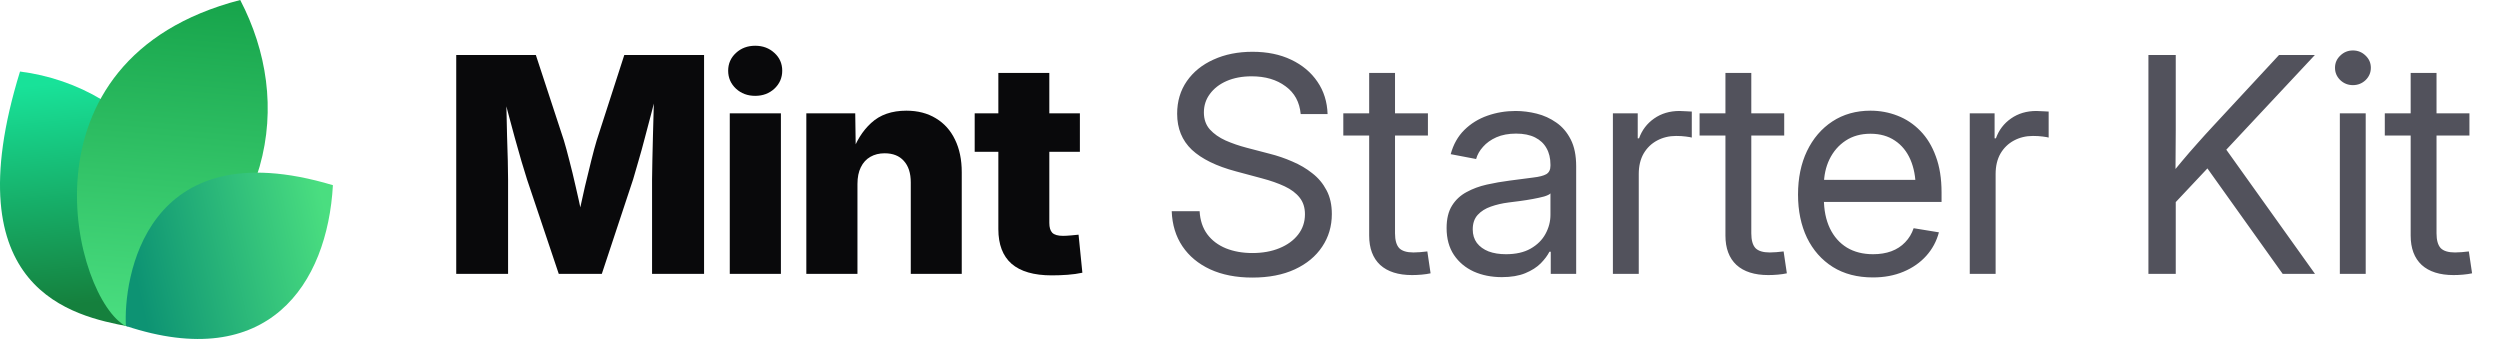
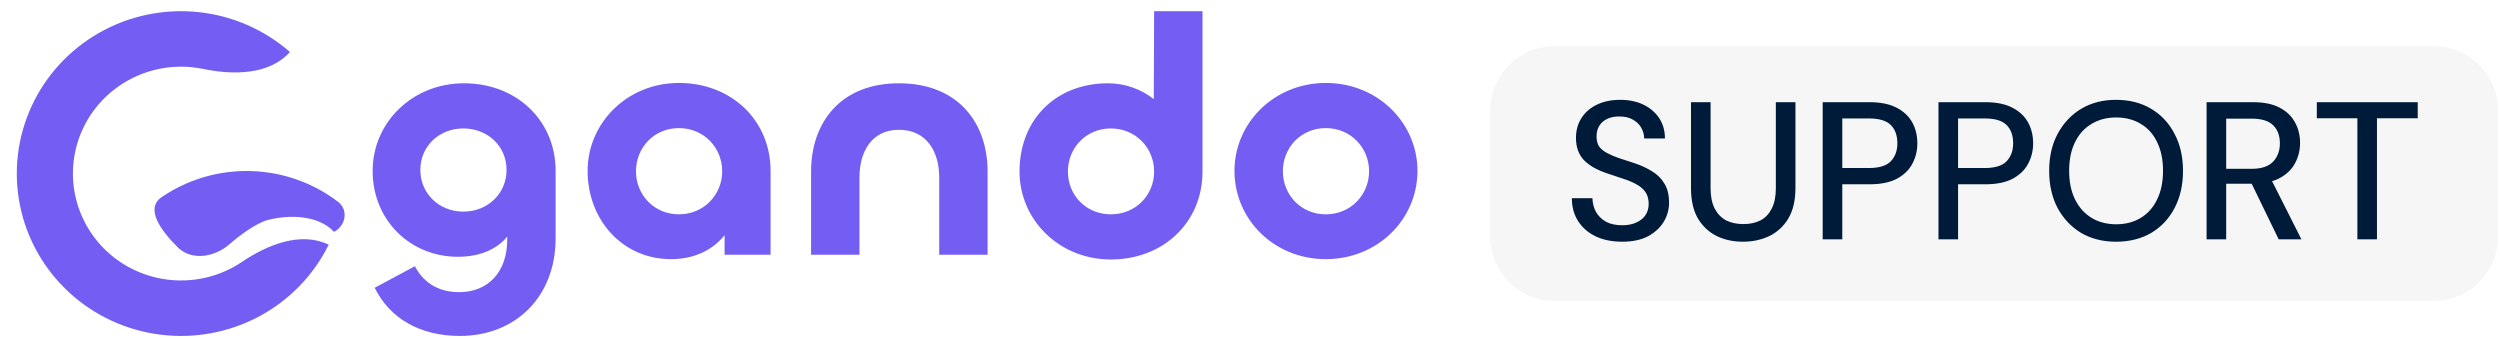
- <svg xmlns="http://www.w3.org/2000/svg" width="177" height="24" viewBox="0 0 177 24" fill="none">
-   <path d="M9.061 23.108C5.268 22.377 -3.391 20.627 1.417 5.064C9.634 6.099 16.973 14.064 9.061 23.108Z" fill="url(#paint0_linear_17557_2020)" />
-   <path d="M8.919 23.094C5.276 21.222 0.784 4.209 17.007 0C20.757 7.193 19.621 16.545 8.919 23.094Z" fill="url(#paint1_linear_17557_2020)" />
-   <path d="M8.914 23.079C8.735 19.882 10.159 9.085 23.57 13.111C23.181 20.123 18.984 26.418 8.914 23.079Z" fill="url(#paint2_linear_17557_2020)" />
-   <path d="M32.301 19.392V3.894H37.938L39.925 9.948C40.036 10.315 40.164 10.787 40.31 11.362C40.462 11.938 40.611 12.552 40.757 13.204C40.91 13.855 41.048 14.483 41.173 15.086C41.305 15.682 41.412 16.192 41.495 16.615H40.695C40.771 16.192 40.871 15.682 40.996 15.086C41.128 14.49 41.267 13.866 41.412 13.214C41.565 12.562 41.714 11.948 41.86 11.373C42.005 10.79 42.133 10.315 42.244 9.948L44.2 3.894H49.848V19.392H46.166V12.704C46.166 12.357 46.173 11.917 46.187 11.383C46.2 10.849 46.214 10.27 46.228 9.646C46.249 9.022 46.266 8.391 46.28 7.753C46.301 7.115 46.311 6.519 46.311 5.964H46.623C46.485 6.561 46.332 7.181 46.166 7.826C45.999 8.471 45.833 9.102 45.666 9.719C45.507 10.336 45.351 10.901 45.198 11.414C45.053 11.928 44.928 12.357 44.824 12.704L42.608 19.392H39.561L37.314 12.704C37.203 12.357 37.072 11.928 36.919 11.414C36.773 10.901 36.614 10.34 36.441 9.729C36.274 9.112 36.104 8.481 35.931 7.836C35.764 7.192 35.608 6.567 35.463 5.964H35.827C35.834 6.512 35.844 7.105 35.858 7.743C35.872 8.374 35.886 9.005 35.9 9.636C35.92 10.26 35.938 10.839 35.952 11.373C35.965 11.907 35.972 12.351 35.972 12.704V19.392H32.301ZM51.668 19.392V8.024H55.288V19.392H51.668ZM53.468 6.786C52.927 6.786 52.473 6.616 52.105 6.276C51.738 5.93 51.554 5.507 51.554 5.007C51.554 4.508 51.738 4.088 52.105 3.749C52.473 3.409 52.927 3.239 53.468 3.239C54.009 3.239 54.463 3.409 54.83 3.749C55.198 4.082 55.382 4.501 55.382 5.007C55.382 5.507 55.198 5.93 54.83 6.276C54.463 6.616 54.009 6.786 53.468 6.786ZM60.708 13.027V19.392H57.088V8.024H60.551L60.593 10.967H60.281C60.593 10.024 61.061 9.268 61.685 8.7C62.309 8.124 63.138 7.836 64.171 7.836C64.975 7.836 65.672 8.017 66.262 8.377C66.851 8.731 67.302 9.234 67.614 9.885C67.933 10.537 68.092 11.307 68.092 12.194V19.392H64.483V12.912C64.483 12.26 64.32 11.754 63.994 11.394C63.675 11.033 63.221 10.853 62.632 10.853C62.25 10.853 61.914 10.936 61.623 11.102C61.332 11.269 61.106 11.515 60.947 11.841C60.787 12.16 60.708 12.555 60.708 13.027ZM76.456 8.024V10.749H69.008V8.024H76.456ZM70.683 5.163H74.292V15.783C74.292 16.102 74.361 16.334 74.5 16.48C74.646 16.625 74.899 16.698 75.259 16.698C75.405 16.698 75.596 16.688 75.831 16.667C76.074 16.646 76.251 16.629 76.362 16.615L76.632 19.309C76.313 19.378 75.963 19.427 75.582 19.455C75.207 19.482 74.836 19.496 74.469 19.496C73.2 19.496 72.25 19.222 71.619 18.674C70.995 18.127 70.683 17.308 70.683 16.22V5.163Z" fill="#09090B" />
-   <path d="M88.667 19.652C87.523 19.652 86.528 19.458 85.682 19.07C84.843 18.681 84.188 18.137 83.716 17.437C83.245 16.736 82.992 15.908 82.957 14.951H84.933C84.968 15.596 85.148 16.14 85.474 16.584C85.8 17.021 86.24 17.354 86.795 17.582C87.35 17.804 87.974 17.915 88.667 17.915C89.388 17.915 90.026 17.801 90.581 17.572C91.143 17.343 91.583 17.024 91.902 16.615C92.228 16.199 92.391 15.717 92.391 15.169C92.391 14.698 92.266 14.306 92.017 13.994C91.767 13.675 91.413 13.408 90.956 13.193C90.498 12.978 89.954 12.787 89.323 12.621L87.502 12.132C86.123 11.765 85.082 11.255 84.382 10.603C83.689 9.944 83.342 9.095 83.342 8.055C83.342 7.174 83.571 6.404 84.028 5.746C84.486 5.087 85.117 4.577 85.921 4.217C86.726 3.849 87.645 3.666 88.678 3.666C89.718 3.666 90.63 3.853 91.413 4.227C92.204 4.602 92.824 5.122 93.275 5.787C93.726 6.446 93.965 7.209 93.993 8.076H92.089C92.013 7.23 91.656 6.574 91.018 6.11C90.387 5.638 89.586 5.403 88.615 5.403C87.95 5.403 87.36 5.513 86.847 5.735C86.341 5.957 85.946 6.262 85.661 6.651C85.377 7.032 85.235 7.469 85.235 7.961C85.235 8.447 85.377 8.849 85.661 9.168C85.946 9.48 86.317 9.74 86.774 9.948C87.232 10.149 87.724 10.319 88.251 10.457L89.884 10.884C90.439 11.023 90.977 11.206 91.496 11.435C92.023 11.657 92.495 11.934 92.911 12.267C93.334 12.593 93.67 12.995 93.92 13.474C94.17 13.945 94.294 14.504 94.294 15.149C94.294 16.015 94.066 16.788 93.608 17.468C93.157 18.148 92.512 18.681 91.673 19.07C90.834 19.458 89.832 19.652 88.667 19.652ZM101.097 8.024V9.594H95.106V8.024H101.097ZM96.937 5.163H98.767V16.521C98.767 17 98.865 17.347 99.059 17.562C99.26 17.77 99.6 17.874 100.078 17.874C100.21 17.874 100.366 17.867 100.546 17.853C100.733 17.832 100.903 17.815 101.056 17.801L101.285 19.351C101.097 19.392 100.886 19.423 100.65 19.444C100.414 19.465 100.189 19.475 99.974 19.475C98.996 19.475 98.244 19.236 97.717 18.758C97.197 18.272 96.937 17.579 96.937 16.677V5.163ZM106.33 19.621C105.595 19.621 104.932 19.489 104.343 19.226C103.754 18.955 103.285 18.564 102.939 18.05C102.592 17.53 102.419 16.896 102.419 16.147C102.419 15.495 102.547 14.965 102.804 14.556C103.06 14.146 103.403 13.828 103.833 13.599C104.263 13.363 104.742 13.186 105.269 13.068C105.796 12.95 106.333 12.857 106.881 12.787C107.574 12.69 108.132 12.617 108.555 12.569C108.978 12.52 109.287 12.441 109.481 12.33C109.675 12.212 109.772 12.014 109.772 11.737V11.654C109.772 11.203 109.679 10.815 109.492 10.489C109.311 10.163 109.041 9.91 108.68 9.729C108.32 9.549 107.872 9.459 107.338 9.459C106.805 9.459 106.34 9.546 105.945 9.719C105.556 9.892 105.241 10.118 104.998 10.395C104.755 10.665 104.593 10.953 104.509 11.258L102.71 10.915C102.897 10.222 103.22 9.65 103.677 9.199C104.135 8.748 104.679 8.412 105.31 8.19C105.941 7.968 106.607 7.857 107.307 7.857C107.8 7.857 108.295 7.92 108.795 8.044C109.301 8.169 109.765 8.381 110.188 8.679C110.611 8.97 110.951 9.369 111.208 9.875C111.464 10.374 111.593 11.005 111.593 11.768V19.392H109.793V17.822H109.7C109.568 18.085 109.363 18.359 109.086 18.643C108.809 18.921 108.444 19.153 107.994 19.34C107.543 19.527 106.988 19.621 106.33 19.621ZM106.621 17.998C107.321 17.998 107.904 17.867 108.368 17.603C108.84 17.333 109.19 16.986 109.419 16.563C109.654 16.133 109.772 15.682 109.772 15.211V13.692C109.703 13.769 109.554 13.841 109.325 13.911C109.096 13.973 108.829 14.032 108.524 14.088C108.226 14.143 107.921 14.192 107.609 14.233C107.304 14.275 107.033 14.309 106.798 14.337C106.354 14.393 105.938 14.49 105.549 14.628C105.168 14.76 104.86 14.954 104.624 15.211C104.388 15.467 104.27 15.811 104.27 16.241C104.27 16.615 104.367 16.934 104.561 17.198C104.762 17.461 105.04 17.662 105.393 17.801C105.747 17.933 106.156 17.998 106.621 17.998ZM114.193 19.392V8.024H115.951V9.792H116.045C116.253 9.209 116.61 8.741 117.116 8.388C117.622 8.034 118.219 7.857 118.905 7.857C119.058 7.857 119.217 7.864 119.384 7.878C119.55 7.885 119.682 7.892 119.779 7.899V9.74C119.716 9.719 119.578 9.695 119.363 9.667C119.155 9.639 118.922 9.625 118.666 9.625C118.174 9.625 117.726 9.733 117.324 9.948C116.922 10.163 116.603 10.471 116.367 10.874C116.138 11.276 116.024 11.758 116.024 12.319V19.392H114.193ZM126.322 8.024V9.594H120.33V8.024H126.322ZM122.161 5.163H123.992V16.521C123.992 17 124.089 17.347 124.283 17.562C124.484 17.77 124.824 17.874 125.302 17.874C125.434 17.874 125.59 17.867 125.77 17.853C125.958 17.832 126.127 17.815 126.28 17.801L126.509 19.351C126.322 19.392 126.11 19.423 125.874 19.444C125.639 19.465 125.413 19.475 125.198 19.475C124.221 19.475 123.468 19.236 122.941 18.758C122.421 18.272 122.161 17.579 122.161 16.677V5.163ZM132.604 19.642C131.502 19.642 130.555 19.396 129.765 18.903C128.974 18.404 128.364 17.714 127.934 16.834C127.511 15.946 127.3 14.927 127.3 13.775C127.3 12.611 127.511 11.584 127.934 10.697C128.364 9.802 128.964 9.102 129.734 8.596C130.51 8.089 131.408 7.836 132.428 7.836C133.1 7.836 133.738 7.954 134.341 8.19C134.952 8.426 135.489 8.783 135.954 9.261C136.425 9.74 136.793 10.343 137.056 11.071C137.327 11.792 137.462 12.645 137.462 13.63V14.296H128.433V12.735H136.463L135.631 13.297C135.631 12.541 135.506 11.876 135.257 11.3C135.007 10.725 134.643 10.277 134.165 9.958C133.686 9.632 133.107 9.469 132.428 9.469C131.748 9.469 131.162 9.632 130.67 9.958C130.177 10.284 129.796 10.725 129.526 11.279C129.262 11.827 129.13 12.441 129.13 13.12V14.046C129.13 14.864 129.273 15.572 129.557 16.168C129.841 16.757 130.243 17.211 130.763 17.53C131.283 17.842 131.901 17.998 132.615 17.998C133.093 17.998 133.523 17.929 133.905 17.79C134.293 17.645 134.619 17.433 134.882 17.156C135.153 16.879 135.354 16.546 135.486 16.157L137.275 16.449C137.108 17.08 136.81 17.634 136.38 18.113C135.95 18.591 135.413 18.966 134.768 19.236C134.123 19.507 133.402 19.642 132.604 19.642ZM139.459 19.392V8.024H141.217V9.792H141.311C141.519 9.209 141.876 8.741 142.382 8.388C142.888 8.034 143.485 7.857 144.171 7.857C144.324 7.857 144.483 7.864 144.649 7.878C144.816 7.885 144.948 7.892 145.045 7.899V9.74C144.982 9.719 144.844 9.695 144.629 9.667C144.421 9.639 144.188 9.625 143.932 9.625C143.439 9.625 142.992 9.733 142.59 9.948C142.188 10.163 141.869 10.471 141.633 10.874C141.404 11.276 141.29 11.758 141.29 12.319V19.392H139.459ZM153.429 14.961V12.715C153.783 12.257 154.136 11.82 154.49 11.404C154.844 10.981 155.204 10.565 155.572 10.156C155.939 9.74 156.314 9.327 156.695 8.918L161.355 3.894H163.893L157.277 10.967H157.184L153.429 14.961ZM152.108 19.392V3.894H154.043V9.241L154.022 12.559L154.043 13.505V19.392H152.108ZM161.615 19.392L155.967 11.477L157.173 9.969L163.903 19.392H161.615ZM165.661 19.392V8.024H167.492V19.392H165.661ZM166.587 6.027C166.24 6.027 165.942 5.909 165.692 5.673C165.443 5.43 165.318 5.139 165.318 4.799C165.318 4.459 165.443 4.172 165.692 3.936C165.942 3.693 166.24 3.572 166.587 3.572C166.934 3.572 167.232 3.693 167.482 3.936C167.731 4.172 167.856 4.459 167.856 4.799C167.856 5.139 167.731 5.43 167.482 5.673C167.232 5.909 166.934 6.027 166.587 6.027ZM174.836 8.024V9.594H168.844V8.024H174.836ZM170.675 5.163H172.506V16.521C172.506 17 172.603 17.347 172.797 17.562C172.998 17.77 173.338 17.874 173.816 17.874C173.948 17.874 174.104 17.867 174.284 17.853C174.472 17.832 174.641 17.815 174.794 17.801L175.023 19.351C174.836 19.392 174.624 19.423 174.388 19.444C174.153 19.465 173.927 19.475 173.712 19.475C172.735 19.475 171.982 19.236 171.455 18.758C170.935 18.272 170.675 17.579 170.675 16.677V5.163Z" fill="#52525C" />
-   <defs>
-     <linearGradient id="paint0_linear_17557_2020" x1="3.776" y1="5.916" x2="5.232" y2="21.559" gradientUnits="userSpaceOnUse">
-       <stop stop-color="#18E299" />
-       <stop offset="1" stop-color="#15803D" />
-     </linearGradient>
-     <linearGradient id="paint1_linear_17557_2020" x1="12.171" y1="-0.718" x2="10.19" y2="22.983" gradientUnits="userSpaceOnUse">
-       <stop stop-color="#16A34A" />
-       <stop offset="1" stop-color="#4ADE80" />
-     </linearGradient>
-     <linearGradient id="paint2_linear_17557_2020" x1="23.133" y1="15.353" x2="9.338" y2="18.52" gradientUnits="userSpaceOnUse">
-       <stop stop-color="#4ADE80" />
-       <stop offset="1" stop-color="#0D9373" />
-     </linearGradient>
-   </defs>
+ <svg xmlns="http://www.w3.org/2000/svg" width="893" height="124" viewBox="0 0 893 124" fill="none">
+   <path d="M117.412 87.393C112.034 98.31 103.326 107.284 92.516 113.048C81.705 118.813 69.336 121.078 57.154 119.522C44.972 117.967 33.592 112.671 24.616 104.382C15.641 96.091 9.524 85.225 7.127 73.315C4.731 61.406 6.176 49.052 11.259 37.997C16.343 26.942 24.807 17.744 35.46 11.698C46.112 5.653 58.416 3.065 70.635 4.301C82.854 5.536 94.373 10.532 103.567 18.584C96.226 26.778 83.398 26.862 72.56 24.625C71.255 24.355 69.932 24.152 68.596 24.017C60.552 23.204 52.452 24.907 45.44 28.887C38.427 32.866 32.855 38.922 29.509 46.199C26.163 53.476 25.211 61.609 26.789 69.449C28.366 77.289 32.393 84.442 38.301 89.9C44.21 95.357 51.702 98.843 59.721 99.867C67.741 100.89 75.883 99.4 82.999 95.605C84.181 94.975 85.325 94.286 86.427 93.543C95.574 87.376 107.458 82.601 117.412 87.393Z" fill="#735DF3" />
+   <path d="M57.752 70.401C68.413 63.145 81.373 59.957 94.229 61.428C103.931 62.538 113.076 66.245 120.72 72.066C124.529 74.967 123.565 80.579 119.329 82.826C113.601 76.591 102.453 76.542 94.764 78.848C91.006 80.263 86.201 83.539 81.895 87.291C76.619 91.889 68.431 93.248 63.471 88.318C57.391 82.276 51.758 74.482 57.752 70.401Z" fill="#735DF3" />
+   <path d="M164.265 120C150.146 120 139.313 113.863 133.836 102.793L148.198 95.091C150.876 100.266 155.866 104.357 164.021 104.357C174.245 104.357 181.183 97.257 181.183 85.585V84.502C177.897 88.593 172.054 91.722 163.534 91.722C146.616 91.722 133.105 78.726 133.105 61.037C133.105 43.83 147.224 29.751 165.725 29.751C184.591 29.751 198.466 43.108 198.466 61.037V85.104C198.466 106.282 183.861 120 164.265 120ZM165.482 75.597C174.123 75.597 180.939 69.22 180.939 60.676C180.939 52.133 174.123 45.876 165.482 45.876C156.962 45.876 150.146 52.133 150.146 60.676C150.146 69.22 156.962 75.597 165.482 75.597ZM239.711 92.564C222.184 92.564 209.891 78.365 209.891 61.037C209.891 43.95 224.009 29.631 242.51 29.631C261.376 29.631 275.252 43.108 275.252 61.037V91H258.82V84.021C254.56 89.315 247.987 92.564 239.711 92.564ZM242.51 76.56C251.395 76.56 257.968 69.581 257.968 61.158C257.968 52.734 251.395 45.755 242.51 45.755C233.625 45.755 227.174 52.734 227.174 61.158C227.174 69.581 233.625 76.56 242.51 76.56ZM321.121 46.357C311.384 46.357 307.002 54.178 307.002 63.324V91H289.719V61.278C289.719 43.95 300.064 29.751 321.121 29.751C342.178 29.751 352.767 43.83 352.767 61.278V91H335.483V63.324C335.483 54.178 330.98 46.357 321.121 46.357ZM396.794 92.685C378.293 92.685 364.174 78.486 364.174 61.278C364.174 42.747 377.076 29.751 395.82 29.751C401.906 29.751 407.748 31.917 412.13 35.407L412.252 4H429.535V61.278C429.535 79.328 415.66 92.685 396.794 92.685ZM396.794 76.56C405.679 76.56 412.252 69.701 412.252 61.278C412.252 52.855 405.679 45.876 396.794 45.876C387.909 45.876 381.458 52.855 381.458 61.278C381.458 69.701 387.909 76.56 396.794 76.56ZM473.577 92.564C455.076 92.564 440.957 78.365 440.957 61.037C440.957 43.83 455.198 29.631 473.577 29.631C492.199 29.631 506.318 43.95 506.318 61.037C506.318 78.365 492.078 92.564 473.577 92.564ZM473.577 76.56C482.462 76.56 489.035 69.581 489.035 61.158C489.035 52.734 482.462 45.755 473.577 45.755C464.692 45.755 458.241 52.734 458.241 61.158C458.241 69.581 464.692 76.56 473.577 76.56Z" fill="#735DF3" />
+   <rect x="532.318" y="16.5" width="360" height="91" rx="23" fill="#F6F6F6" />
+   <path d="M579.458 86.34C575.865 86.34 572.715 85.71 570.008 84.45C567.302 83.143 565.202 81.323 563.708 78.99C562.215 76.657 561.468 73.927 561.468 70.8H568.818C568.865 72.573 569.285 74.207 570.078 75.7C570.918 77.147 572.108 78.313 573.648 79.2C575.235 80.04 577.172 80.46 579.458 80.46C581.418 80.46 583.098 80.133 584.498 79.48C585.945 78.827 587.042 77.94 587.788 76.82C588.535 75.653 588.908 74.323 588.908 72.83C588.908 71.103 588.512 69.68 587.718 68.56C586.925 67.44 585.852 66.53 584.498 65.83C583.192 65.083 581.652 64.43 579.878 63.87C578.152 63.31 576.332 62.703 574.418 62.05C570.545 60.79 567.652 59.157 565.738 57.15C563.872 55.143 562.938 52.53 562.938 49.31C562.938 46.557 563.592 44.177 564.898 42.17C566.205 40.117 568.025 38.53 570.358 37.41C572.738 36.243 575.538 35.66 578.758 35.66C581.932 35.66 584.708 36.243 587.088 37.41C589.468 38.577 591.335 40.187 592.688 42.24C594.042 44.293 594.718 46.697 594.718 49.45H587.298C587.298 48.19 586.972 46.953 586.318 45.74C585.665 44.527 584.685 43.547 583.378 42.8C582.072 42.007 580.462 41.61 578.548 41.61C576.962 41.563 575.538 41.82 574.278 42.38C573.018 42.94 572.038 43.757 571.338 44.83C570.638 45.903 570.288 47.187 570.288 48.68C570.288 50.173 570.592 51.387 571.198 52.32C571.852 53.207 572.785 53.977 573.998 54.63C575.212 55.283 576.612 55.89 578.198 56.45C579.832 56.963 581.628 57.547 583.588 58.2C586.015 58.993 588.162 59.973 590.028 61.14C591.942 62.26 593.435 63.73 594.508 65.55C595.628 67.323 596.188 69.61 596.188 72.41C596.188 74.837 595.558 77.1 594.298 79.2C593.038 81.3 591.172 83.027 588.698 84.38C586.225 85.687 583.145 86.34 579.458 86.34ZM622.572 86.34C619.119 86.34 615.992 85.663 613.192 84.31C610.392 82.91 608.152 80.81 606.472 78.01C604.839 75.163 604.022 71.547 604.022 67.16V36.5H611.022V67.23C611.022 70.17 611.512 72.597 612.492 74.51C613.472 76.377 614.826 77.777 616.552 78.71C618.326 79.597 620.379 80.04 622.712 80.04C625.092 80.04 627.146 79.597 628.872 78.71C630.599 77.777 631.929 76.377 632.862 74.51C633.842 72.597 634.332 70.17 634.332 67.23V36.5H641.332V67.16C641.332 71.547 640.492 75.163 638.812 78.01C637.132 80.81 634.869 82.91 632.022 84.31C629.176 85.663 626.026 86.34 622.572 86.34ZM651.065 85.5V36.5H667.795C671.715 36.5 674.935 37.153 677.455 38.46C679.975 39.767 681.842 41.517 683.055 43.71C684.268 45.903 684.875 48.4 684.875 51.2C684.875 53.86 684.268 56.31 683.055 58.55C681.888 60.743 680.045 62.517 677.525 63.87C675.005 65.177 671.762 65.83 667.795 65.83H658.065V85.5H651.065ZM658.065 60.02H667.515C671.202 60.02 673.815 59.227 675.355 57.64C676.942 56.007 677.735 53.86 677.735 51.2C677.735 48.353 676.942 46.16 675.355 44.62C673.815 43.08 671.202 42.31 667.515 42.31H658.065V60.02ZM692.423 85.5V36.5H709.153C713.073 36.5 716.293 37.153 718.813 38.46C721.333 39.767 723.199 41.517 724.413 43.71C725.626 45.903 726.233 48.4 726.233 51.2C726.233 53.86 725.626 56.31 724.413 58.55C723.246 60.743 721.403 62.517 718.883 63.87C716.363 65.177 713.119 65.83 709.153 65.83H699.423V85.5H692.423ZM699.423 60.02H708.873C712.559 60.02 715.173 59.227 716.713 57.64C718.299 56.007 719.093 53.86 719.093 51.2C719.093 48.353 718.299 46.16 716.713 44.62C715.173 43.08 712.559 42.31 708.873 42.31H699.423V60.02ZM755.83 86.34C751.117 86.34 746.963 85.29 743.37 83.19C739.823 81.043 737.023 78.08 734.97 74.3C732.963 70.473 731.96 66.04 731.96 61C731.96 56.007 732.963 51.62 734.97 47.84C737.023 44.013 739.823 41.027 743.37 38.88C746.963 36.733 751.117 35.66 755.83 35.66C760.637 35.66 764.837 36.733 768.43 38.88C772.023 41.027 774.8 44.013 776.76 47.84C778.767 51.62 779.77 56.007 779.77 61C779.77 66.04 778.767 70.473 776.76 74.3C774.8 78.08 772.023 81.043 768.43 83.19C764.837 85.29 760.637 86.34 755.83 86.34ZM755.9 80.11C759.26 80.11 762.2 79.34 764.72 77.8C767.24 76.26 769.177 74.067 770.53 71.22C771.93 68.373 772.63 64.967 772.63 61C772.63 57.033 771.93 53.627 770.53 50.78C769.177 47.933 767.24 45.763 764.72 44.27C762.2 42.73 759.26 41.96 755.9 41.96C752.54 41.96 749.6 42.73 747.08 44.27C744.56 45.763 742.6 47.933 741.2 50.78C739.8 53.627 739.1 57.033 739.1 61C739.1 64.967 739.8 68.373 741.2 71.22C742.6 74.067 744.56 76.26 747.08 77.8C749.6 79.34 752.54 80.11 755.9 80.11ZM788.194 85.5V36.5H804.784C808.657 36.5 811.831 37.153 814.304 38.46C816.777 39.767 818.597 41.517 819.764 43.71C820.977 45.857 821.584 48.307 821.584 51.06C821.584 53.673 820.977 56.1 819.764 58.34C818.597 60.533 816.754 62.307 814.234 63.66C811.714 64.967 808.494 65.62 804.574 65.62H795.194V85.5H788.194ZM813.954 85.5L803.384 63.73H811.084L822.074 85.5H813.954ZM795.194 60.3H804.294C807.747 60.3 810.291 59.46 811.924 57.78C813.557 56.053 814.374 53.86 814.374 51.2C814.374 48.493 813.581 46.347 811.994 44.76C810.407 43.173 807.841 42.38 804.294 42.38H795.194V60.3ZM842.055 85.5V42.24H827.565V36.5H863.615V42.24H849.055V85.5H842.055Z" fill="#001B39" />
</svg>
